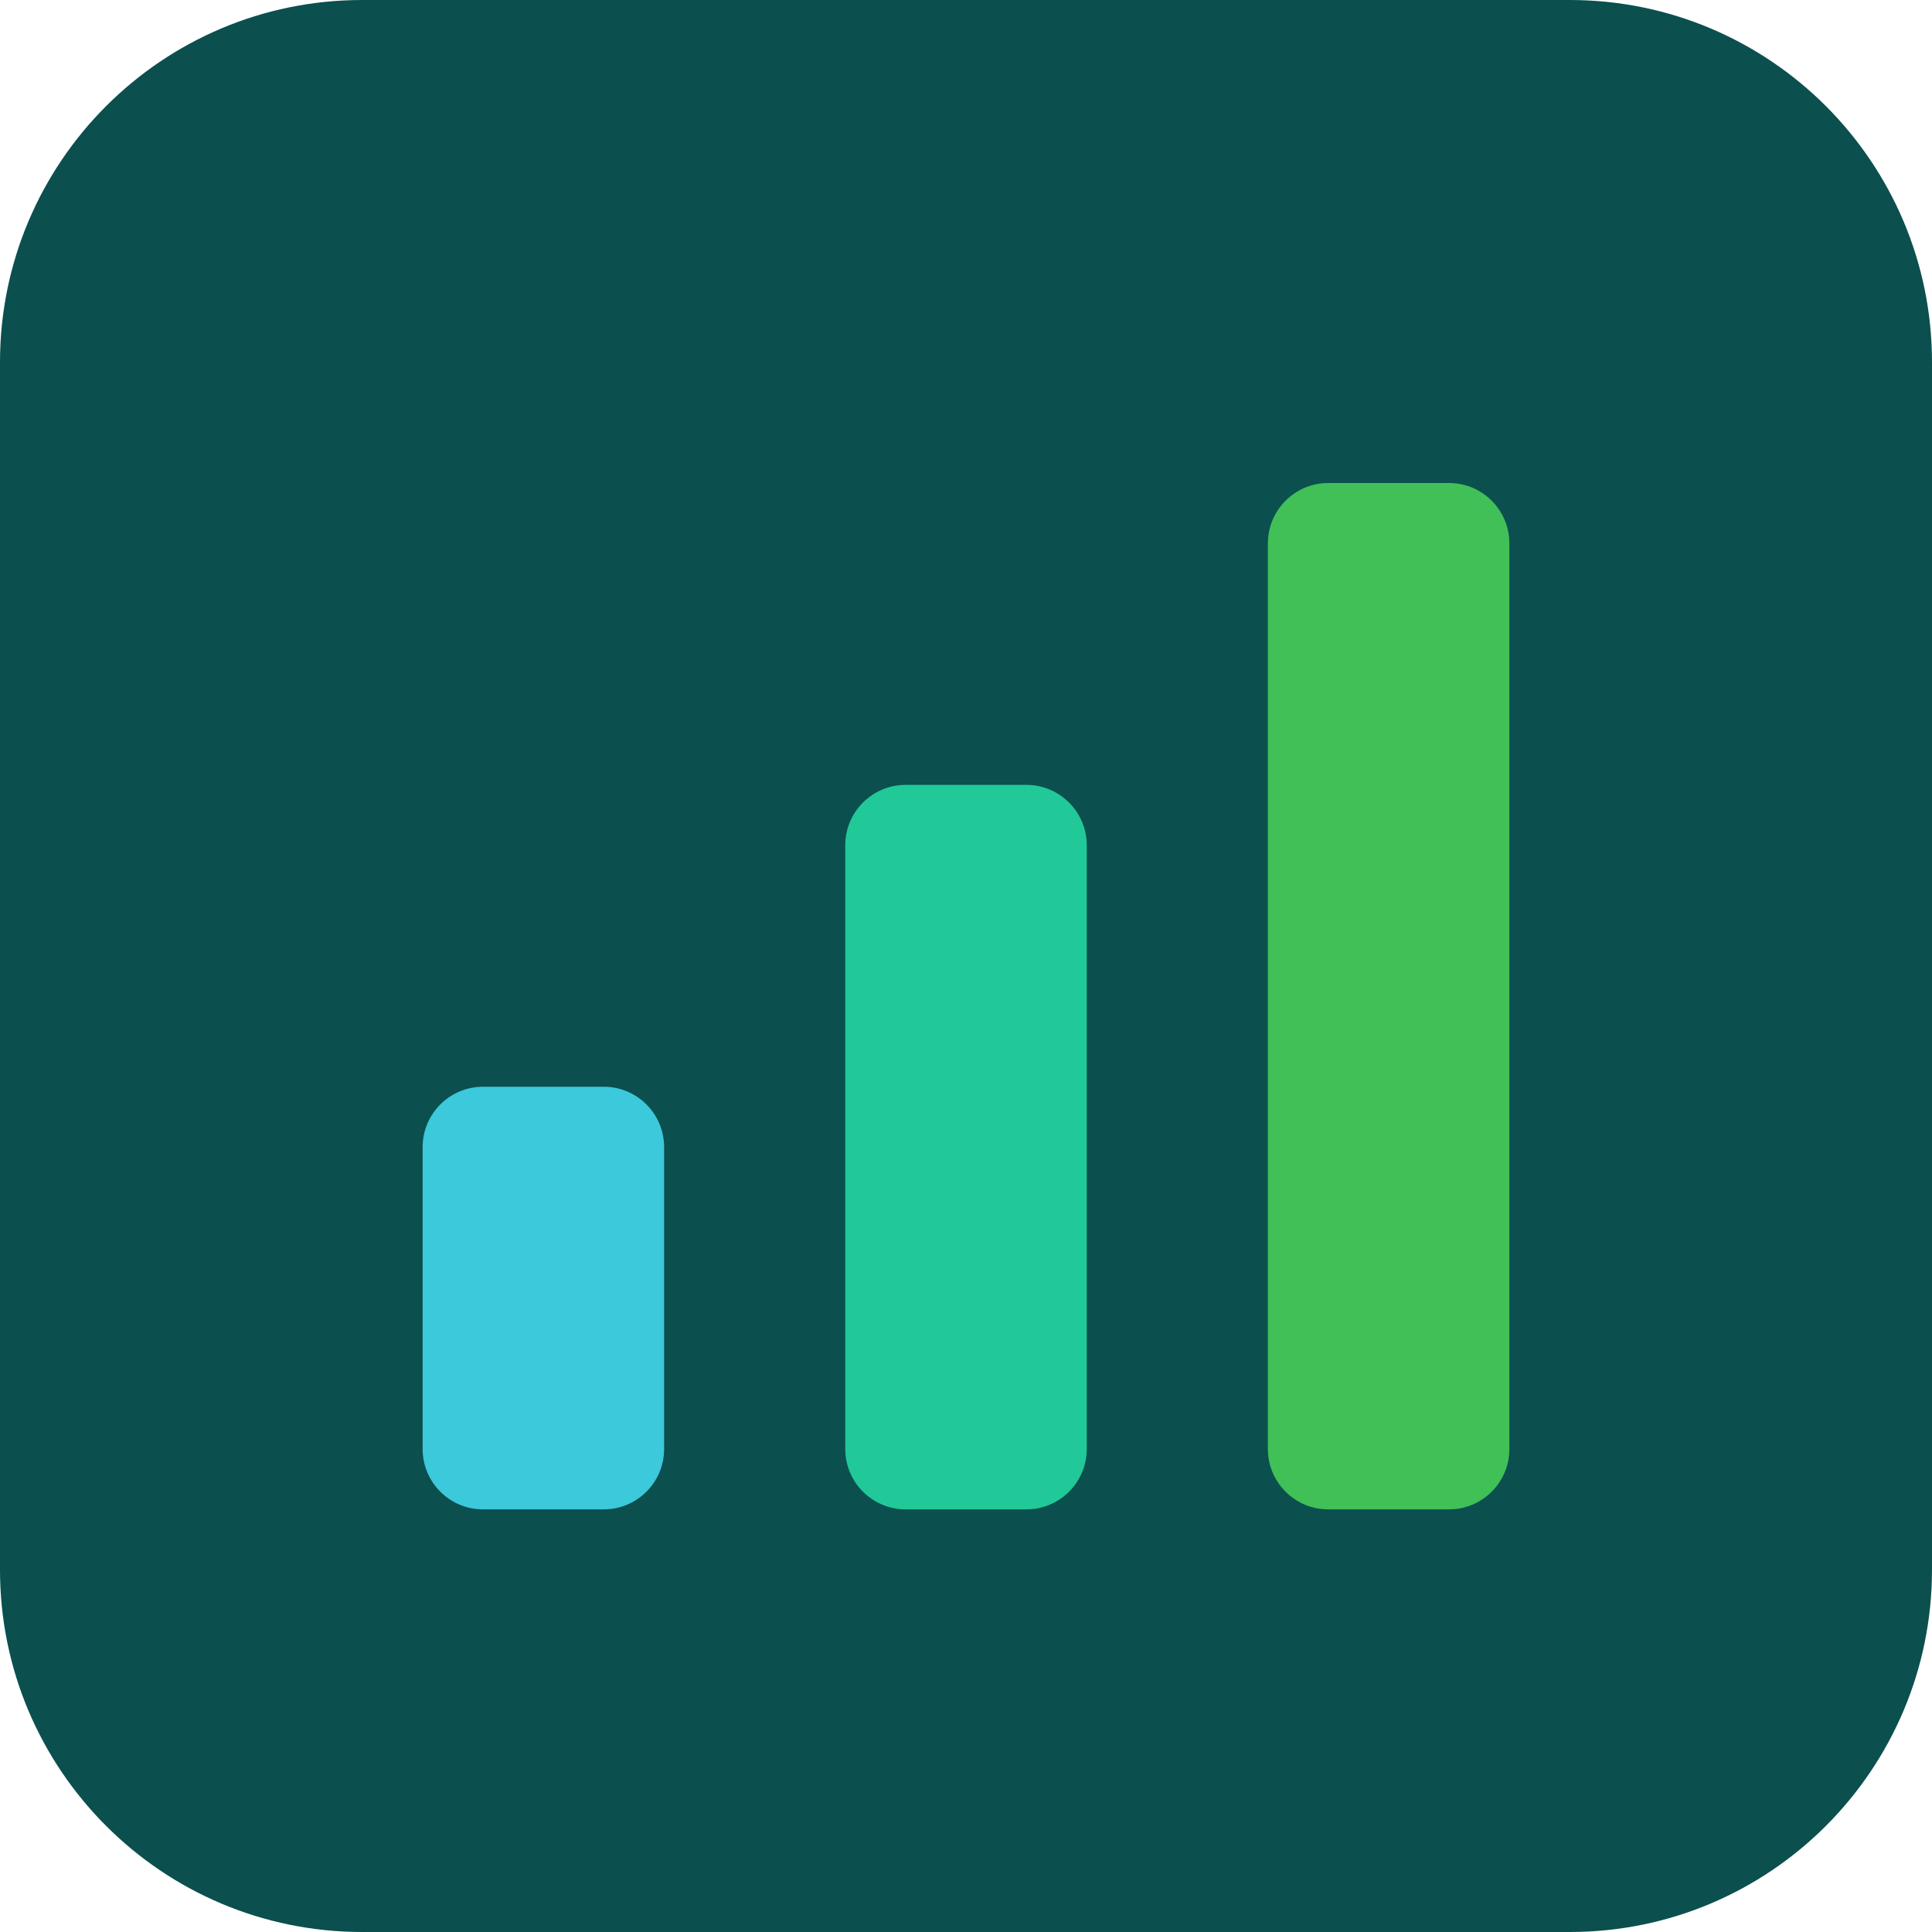
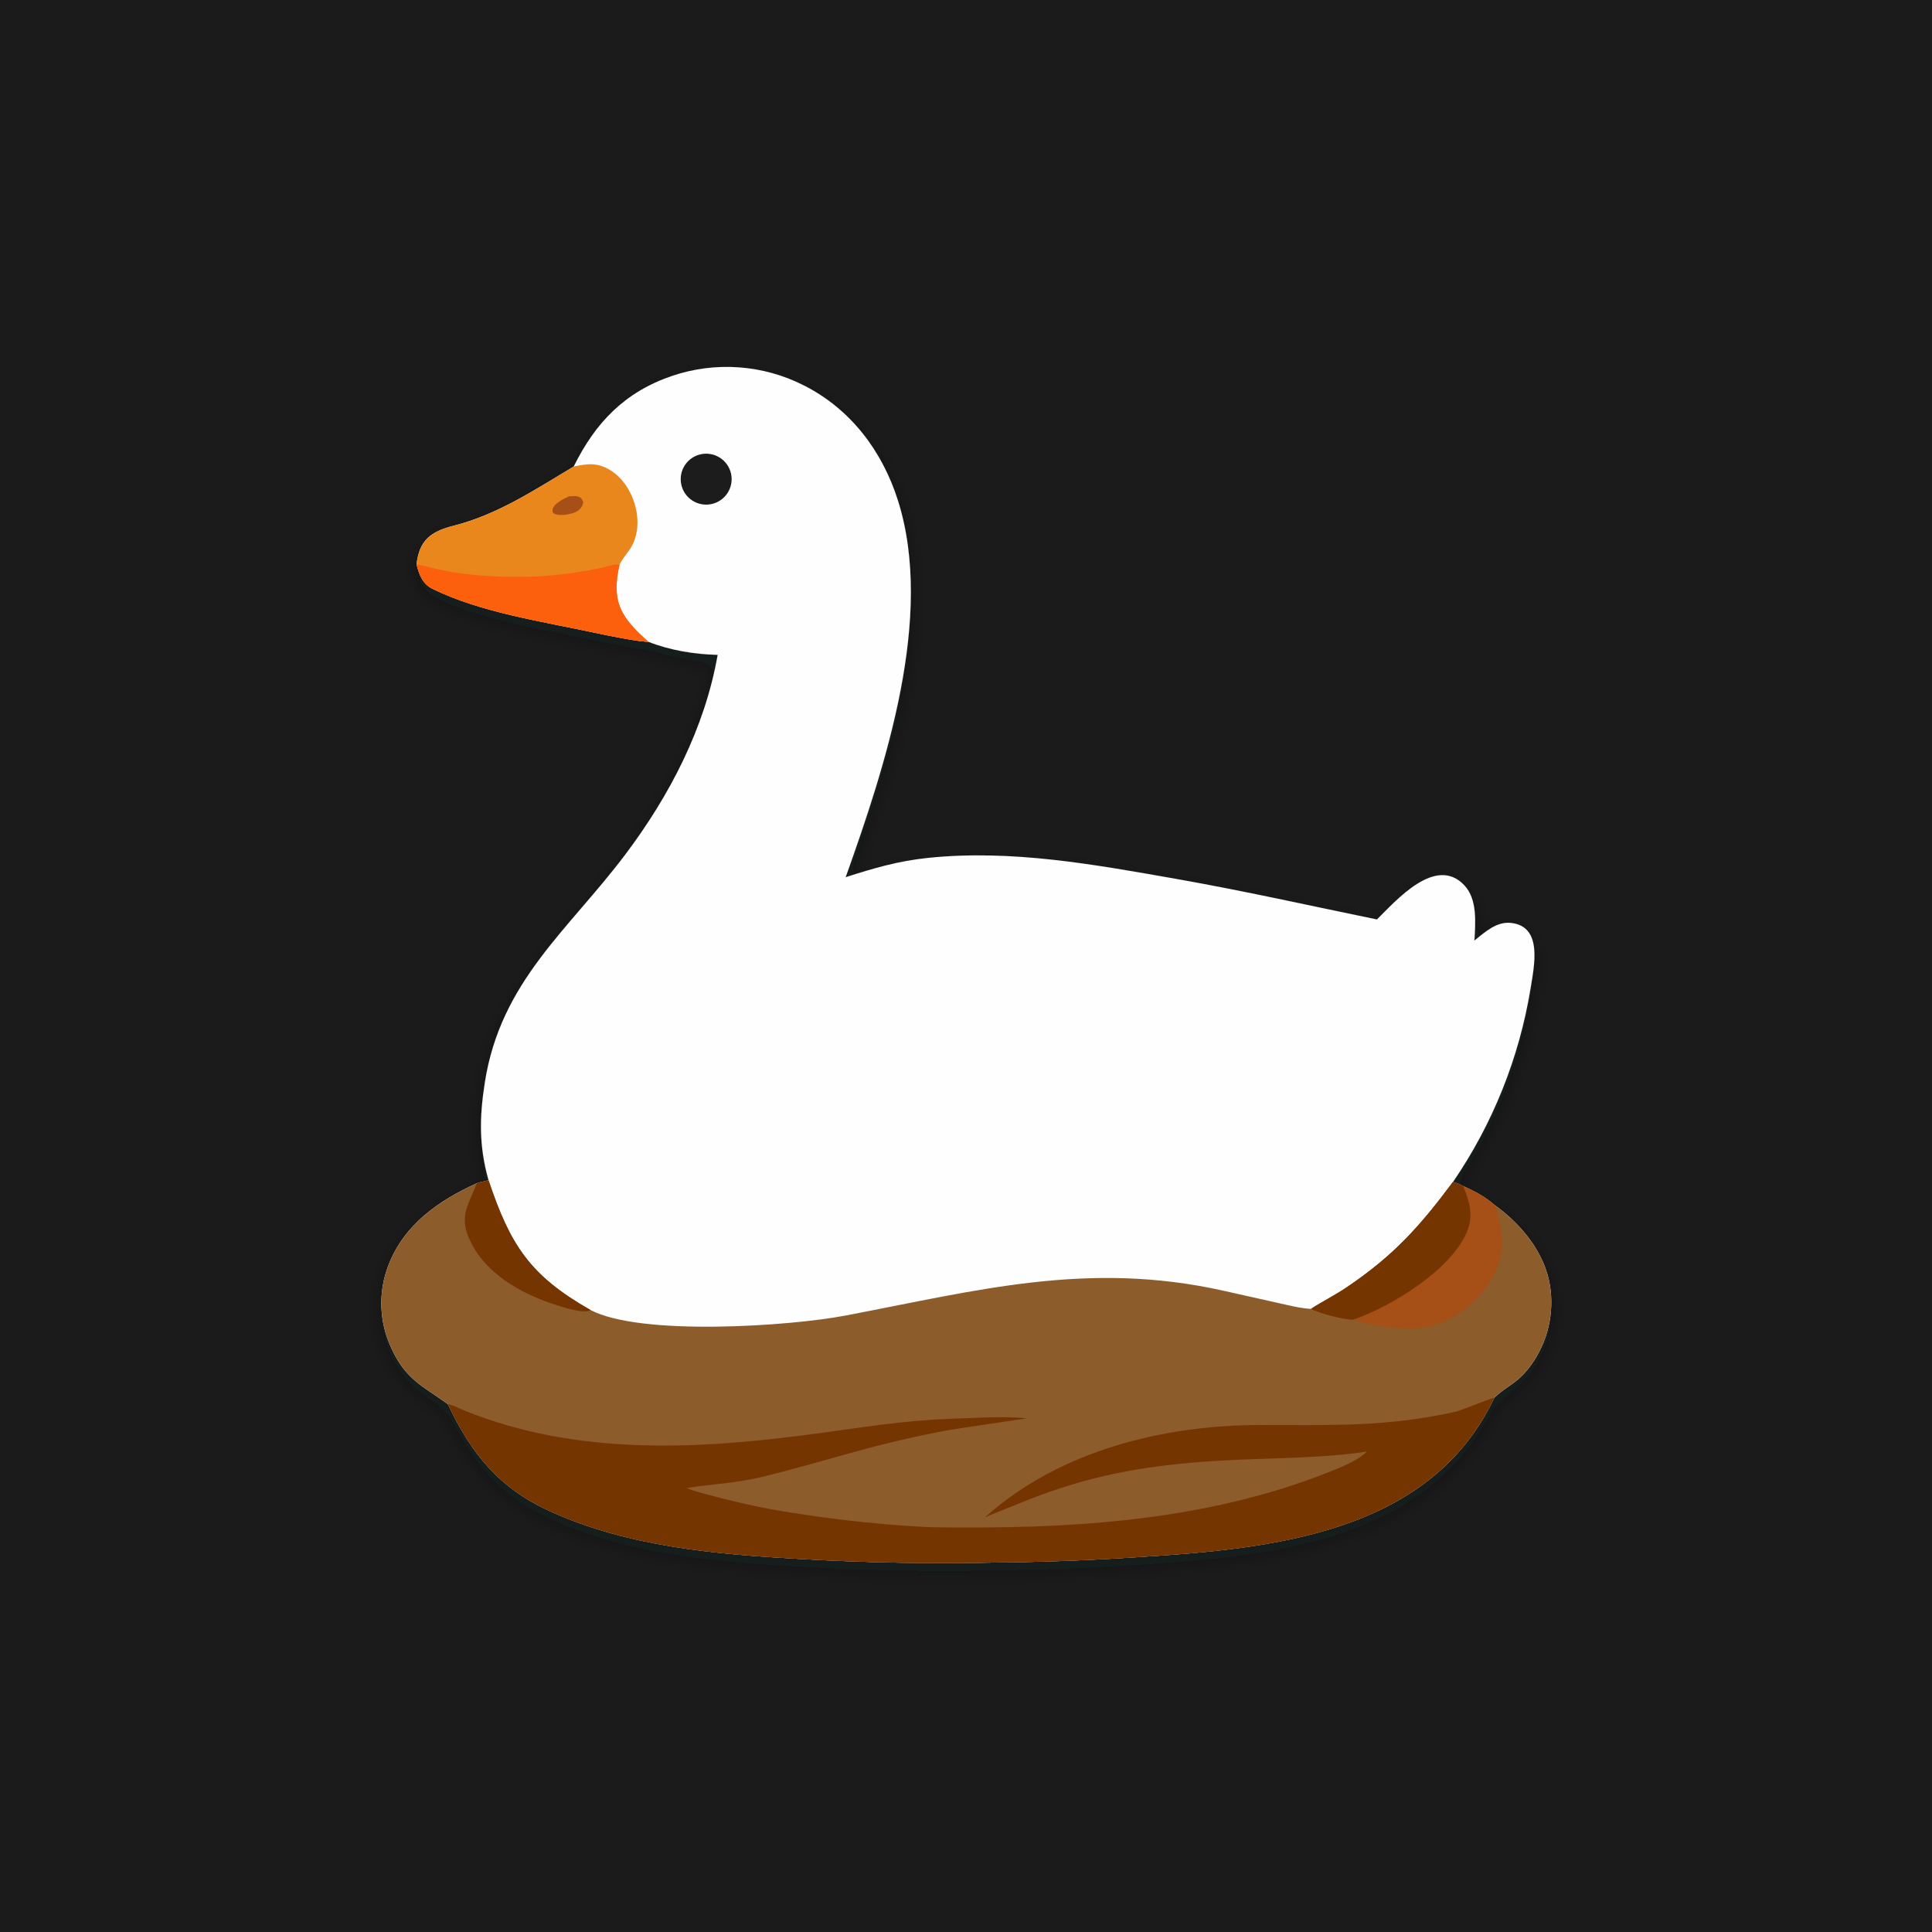
- <svg xmlns="http://www.w3.org/2000/svg" viewBox="0 0 512 512" role="img" aria-label="Nest">
-   <rect width="512" height="512" rx="96" fill="#0b4f4f" />
-   <rect x="112" y="288" width="64" height="112" rx="16" fill="#3bc9db" />
-   <rect x="224" y="208" width="64" height="192" rx="16" fill="#20c997" />
-   <rect x="336" y="128" width="64" height="272" rx="16" fill="#40c057" />
+ <svg xmlns="http://www.w3.org/2000/svg" width="1024" height="1024" viewBox="0 0 1024 1024" role="img" aria-label="Nest">
+   <style>.bg{fill:#1B1B1B}@media (prefers-color-scheme: light){.bg{fill:#0b4f4f}}</style>
+   <defs>
+     <filter id="gsh" x="-25%" y="-25%" width="150%" height="150%">
+       <feDropShadow dx="0" dy="4" stdDeviation="5" flood-color="#0a1a16" flood-opacity="0.32" />
+     </filter>
+   </defs>
+   <rect class="bg" width="1024" height="1024" />
+   <path class="bg" d="M301.233 126.232C313.77 126.013 326.218 126.363 338.75 126.42L396.187 126.362L603.268 126.217L684.789 126.193C708.401 126.127 734.536 124.922 757.517 129.624C788.666 136.068 817.464 150.896 840.803 172.509C876.035 204.789 895.936 248.64 897.206 296.176C897.519 307.906 897.472 319.432 897.468 331.167L897.446 386.166L897.603 553.965L897.643 676.998C897.469 703.874 898.789 735.207 893.239 761.105C886.707 791.584 872.569 817.909 851.298 840.573C815.327 878.9 774.703 896.164 722.949 898.232C671.605 898.732 618.797 897.891 567.374 897.662L426.25 897.76L336.284 898.416C312.651 898.387 288.484 898.95 265.289 894.051C233.384 887.065 203.967 871.565 180.165 849.2C149.473 820.412 127.751 774.129 127.065 732.096C126.554 700.822 126.678 668.534 126.651 637.193L126.899 444.383L126.87 344.432C126.903 318.786 125.49 289.906 130.573 265.04C137.035 234.068 151.848 205.453 173.408 182.297C208.221 145.409 250.776 127.657 301.233 126.232Z" />
+   <g filter="url(#gsh)">
+     <path fill="#FEFEFE" d="M304.093 247.269C315.549 224.002 331.173 207.735 356.302 199.21C379.269 191.456 404.391 193.272 426.003 204.25C450.815 216.761 467.625 239.056 475.907 265.214C495.46 326.968 469.183 406.089 448.199 464.957C463.066 460.155 476.106 456.344 491.806 454.712C536.084 450.11 579.993 458.196 623.324 465.827C659.42 472.183 694.078 479.999 729.818 487.334C739.969 477.343 761.015 453.028 776.186 469.292C783.11 476.716 781.984 489.084 781.461 498.524C787.085 494.069 793.168 488.309 800.918 489.171C817.937 491.064 813.053 512.234 811.203 524.014C805.171 560.741 791.155 595.698 770.143 626.418C771.871 627.033 774.031 627.664 775.505 628.68C782.09 631.576 786.969 634.197 792.485 638.948C806.324 648.949 818.627 663.857 821.457 681.108C823.889 695.949 820.327 711.147 811.555 723.361C804.264 733.494 799.029 734.045 792.018 740.768C757.99 812.884 673.871 820.875 603.586 825.276C579.22 826.913 554.813 827.863 530.394 828.128C494.998 828.935 459.583 828.327 424.236 826.305C379.5 823.796 332.828 819.827 291.472 800.949C264.469 788.624 249.831 770.468 237.393 744.203C223.804 734.381 214.928 731.163 207.219 714.028C200.947 700.366 200.453 684.75 205.85 670.719C214.139 649.048 232.476 636.343 252.757 627.149C254.536 626.526 257.058 626.026 258.95 625.583C253.815 607.31 254.099 592.143 256.982 573.728C265.382 520.069 301.198 493.1 331.495 452.833C354.934 421.679 373.56 385.942 380.4 347.062C368.28 346.843 354.957 344.634 343.675 340.152C343.545 340.148 343.415 340.145 343.285 340.141L342.636 340.108C337.166 339.871 322.054 336.818 315.585 335.423C287.72 329.415 254.984 324.693 229.26 312.076C223.931 309.462 222.125 304.412 220.802 299.107C222.237 286.413 228.254 281.757 240.231 278.72C263.908 272.717 283.433 259.606 304.093 247.269Z" />
+     <path fill="#8C5B2C" d="M258.95 625.583C270.483 659.989 280.921 676.12 313.005 694.342C339.639 708.312 418.563 702.884 447.783 697.336C518.048 683.994 576.362 668.006 648.57 684.136L676.616 690.422C682.189 691.649 689.294 693.478 694.869 693.741C700.699 689.942 707.298 686.671 713.475 682.521C738.651 665.609 752.457 650.126 770.143 626.418C771.871 627.033 774.031 627.664 775.505 628.68C782.09 631.576 786.969 634.197 792.485 638.948C806.324 648.949 818.627 663.857 821.457 681.108C823.889 695.949 820.327 711.147 811.555 723.361C804.264 733.494 799.029 734.045 792.018 740.768C757.99 812.884 673.871 820.875 603.586 825.276C579.22 826.913 554.813 827.863 530.394 828.128C494.998 828.935 459.583 828.327 424.236 826.305C379.5 823.796 332.828 819.827 291.472 800.949C264.469 788.624 249.831 770.468 237.393 744.203C223.804 734.381 214.928 731.163 207.219 714.028C200.947 700.366 200.453 684.75 205.85 670.719C214.139 649.048 232.476 636.343 252.757 627.149C254.536 626.526 257.058 626.026 258.95 625.583Z" />
+     <path fill="#743405" d="M771.62 748.221C778.284 746.118 785.07 743.027 792.018 740.768C757.99 812.884 673.871 820.875 603.586 825.276C579.22 826.913 554.813 827.863 530.394 828.128C494.998 828.935 459.583 828.327 424.236 826.305C379.5 823.796 332.828 819.827 291.472 800.949C264.469 788.624 249.831 770.468 237.393 744.203C240.817 745.033 242.915 746.296 246.091 747.584C306.107 771.913 370.873 768.238 433.716 759.698C457.188 756.509 479.241 752.922 502.838 752.033C516.012 751.66 531.142 750.397 544.195 751.758C544.151 751.799 506.677 757.24 502.336 758.057C486.065 761.102 469.929 764.828 453.97 769.227C437.372 773.79 421.617 778.468 404.84 782.58C389.72 786.286 378.266 786.39 363.865 788.681C368.577 790.626 374.42 791.994 379.451 793.314C394.309 797.29 409.393 800.37 424.619 802.54C446.297 805.863 468.125 808.124 490.023 809.314C496.397 809.623 502.75 809.562 509.115 809.597C576.272 809.964 644.942 804.646 707.678 778.896C713.084 776.677 720.406 773.551 724.527 769.314C702.375 772.941 672.173 772.752 649.219 774.028C616.513 775.845 587.82 779.693 556.672 790.578C544.463 794.845 534.023 799.416 522.135 804.129C561.546 768.832 616.689 755.284 668.379 755.281C705.698 755.278 734.867 756.454 771.62 748.221Z" />
+     <path fill="#A65012" d="M770.143 626.418C771.871 627.033 774.031 627.664 775.505 628.68C782.09 631.576 786.969 634.197 792.485 638.948C796.516 653.504 798.409 663.715 790.521 677.668C783.728 689.683 772.155 698.855 758.878 702.671C747.743 705.872 728.341 702.944 717.242 699.468C712.28 699.549 699.409 696.122 694.869 693.741C700.699 689.942 707.298 686.671 713.475 682.521C738.651 665.609 752.457 650.126 770.143 626.418Z" />
+     <path fill="#743405" d="M770.143 626.418C771.871 627.033 774.031 627.664 775.505 628.68C779.144 637.408 781.228 644.805 777.039 653.972C768.037 673.669 737.471 692.414 717.242 699.468C712.28 699.549 699.409 696.122 694.869 693.741C700.699 689.942 707.298 686.671 713.475 682.521C738.651 665.609 752.457 650.126 770.143 626.418Z" />
+     <path fill="#743405" d="M258.95 625.583C270.483 659.989 280.921 676.12 313.005 694.342C309.658 697.143 292.656 691.07 288.29 689.404C272.346 683.319 256.3 673.19 248.941 657.16C243.131 644.505 248.332 638.475 252.757 627.149C254.536 626.526 257.058 626.026 258.95 625.583Z" />
+     <path fill="#E9871F" d="M304.093 247.269C311.452 245.729 316.724 244.978 323.749 249.38C336.121 257.132 342.097 277.225 334.524 290.033C332.749 293.035 329.674 296.243 328.349 299.407C323.809 319.112 329.29 327.413 343.675 340.152C343.545 340.148 343.415 340.145 343.285 340.141L342.636 340.108C337.166 339.871 322.054 336.818 315.585 335.423C287.72 329.415 254.984 324.693 229.26 312.076C223.931 309.462 222.125 304.412 220.802 299.107C222.237 286.413 228.254 281.757 240.231 278.72C263.908 272.717 283.433 259.606 304.093 247.269Z" />
+     <path fill="#FD6011" d="M220.802 299.107C227.069 300.323 233.18 302.164 239.499 303.163C265.857 307.329 294.185 306.53 320.182 300.612C322.389 300.109 326.285 298.65 328.349 299.407C323.809 319.112 329.29 327.413 343.675 340.152C343.545 340.148 343.415 340.145 343.285 340.141L342.636 340.108C337.166 339.871 322.054 336.818 315.585 335.423C287.72 329.415 254.984 324.693 229.26 312.076C223.931 309.462 222.125 304.412 220.802 299.107Z" />
+     <path fill="#A65012" d="M301.604 263.072C305.063 262.901 307.866 262.306 309.15 266.119C308.255 271.293 303.645 272.217 299.272 272.879C297.107 273.014 294.802 273.16 293.049 271.759C291.579 267.596 298.582 264.506 301.604 263.072Z" />
+     <path fill="#1B1B1B" d="M371.482 240.762C378.741 239.22 385.884 243.827 387.472 251.076C389.06 258.325 384.498 265.497 377.259 267.13C369.956 268.779 362.706 264.167 361.104 256.853C359.501 249.539 364.158 242.319 371.482 240.762Z" />
+   </g>
</svg>
